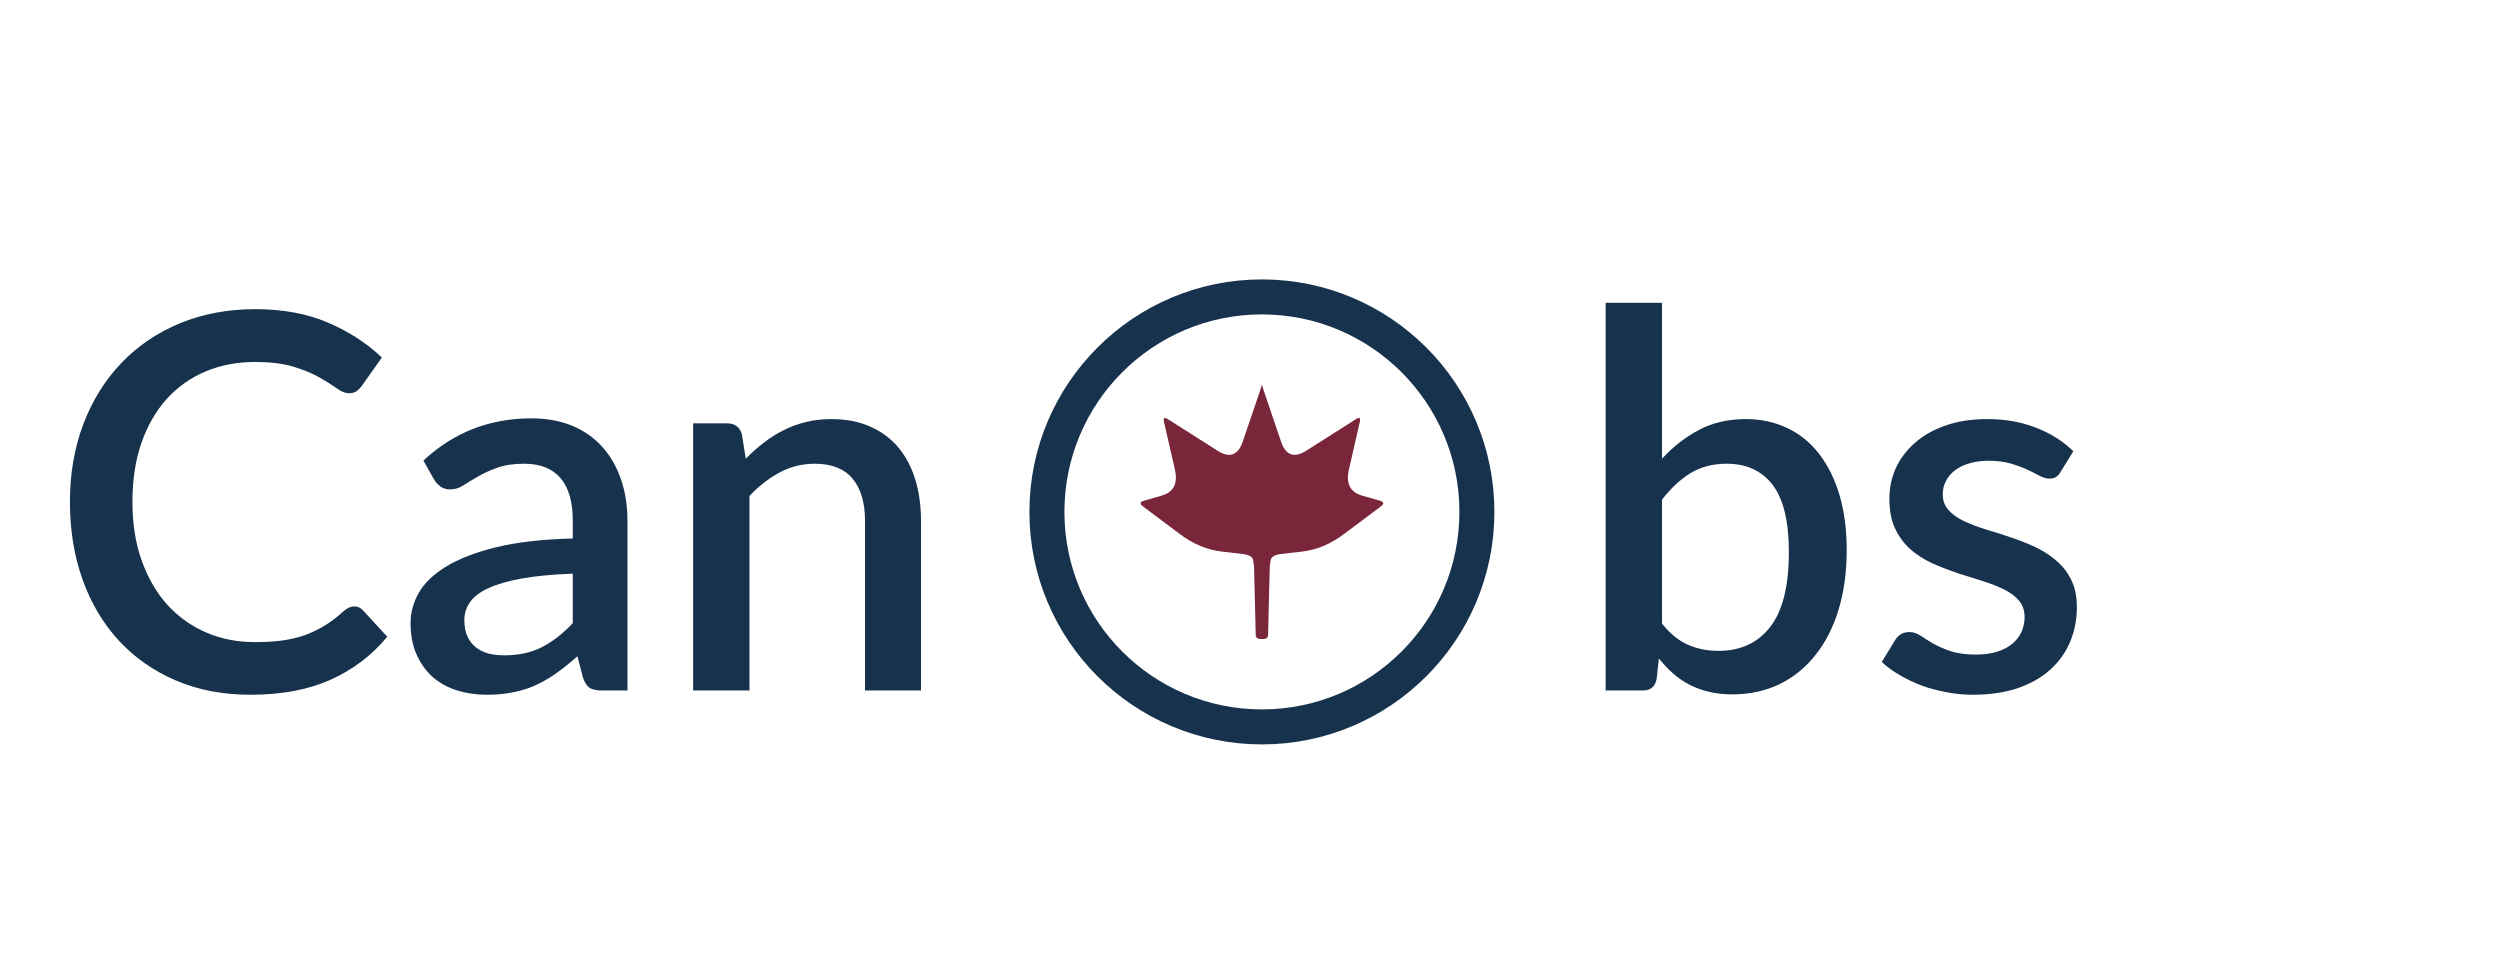
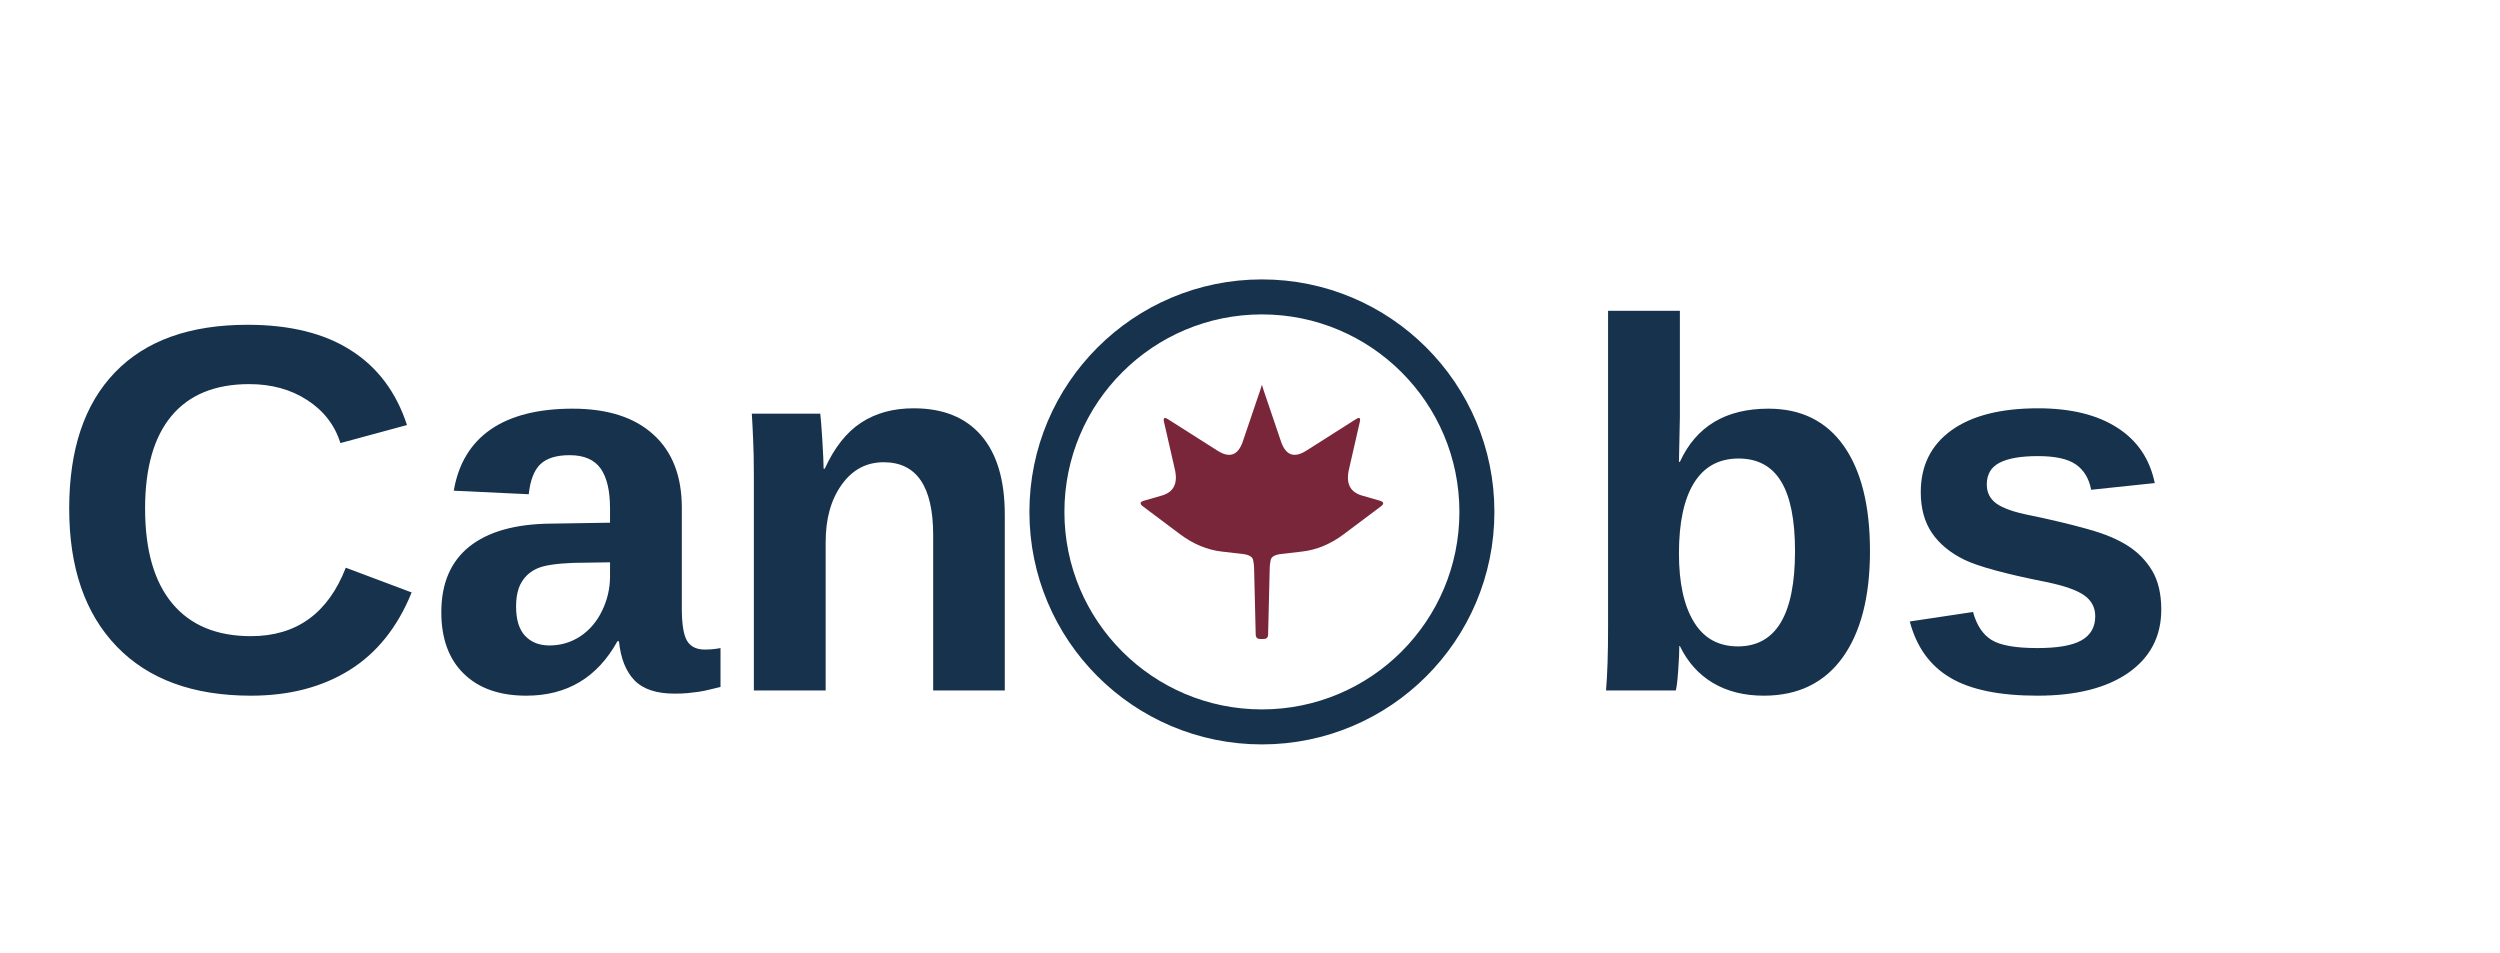
<svg xmlns="http://www.w3.org/2000/svg" viewBox="0 0 210 80">
-   <text x="4" y="58" font-family="Lato, 'Helvetica Neue', Arial, sans-serif" font-size="44" font-weight="600" fill="#17324D">Can</text>
+   <text x="4" y="58" font-family="'Radio Canada', 'Helvetica Neue', Arial, sans-serif" font-size="44" font-weight="600" fill="#17324D">Can</text>
  <g transform="translate(85,22) scale(0.42)">
    <circle cx="50" cy="50" r="43" fill="none" stroke="#17324D" stroke-width="7" />
    <g transform="translate(19,22.1) scale(0.62)">
      <path d="M 50.0 4.0 Q 50.0 4.0 50.6 5.9 L 56.2 22.4 Q 58.5 29.0 64.4 25.2 L 80.3 15.1 Q 82.0 14.0 81.6 15.9 L 78.1 31.2 Q 76.5 38.0 82.2 39.7 L 88.1 41.4 Q 90.0 42.0 88.4 43.2 L 76.4 52.2 Q 70.0 57.0 62.9 57.8 L 56.0 58.6 Q 53.0 59.0 52.8 60.7 L 52.6 62.0 Q 52.5 63.0 52.5 64.0 L 52.0 84.5 Q 52.0 86.0 50.5 86.0 L 49.5 86.0 Q 48.0 86.0 48.0 84.5 L 47.5 64.0 Q 47.5 63.0 47.4 62.0 L 47.2 60.7 Q 47.0 59.0 44.0 58.6 L 37.1 57.8 Q 30.0 57.0 23.6 52.2 L 11.6 43.2 Q 10.0 42.0 11.9 41.4 L 17.8 39.7 Q 23.5 38.0 21.9 31.2 L 18.4 15.9 Q 18.0 14.0 19.7 15.1 L 35.6 25.2 Q 41.5 29.0 43.8 22.4 L 49.4 5.9 Q 50.0 4.0 50.0 4.0 Z" fill="#7A263A" />
    </g>
  </g>
-   <text x="132" y="58" font-family="Lato, 'Helvetica Neue', Arial, sans-serif" font-size="44" font-weight="600" fill="#17324D">bs</text>
+   <text x="132" y="58" font-family="'Radio Canada', 'Helvetica Neue', Arial, sans-serif" font-size="44" font-weight="600" fill="#17324D">bs</text>
</svg>
